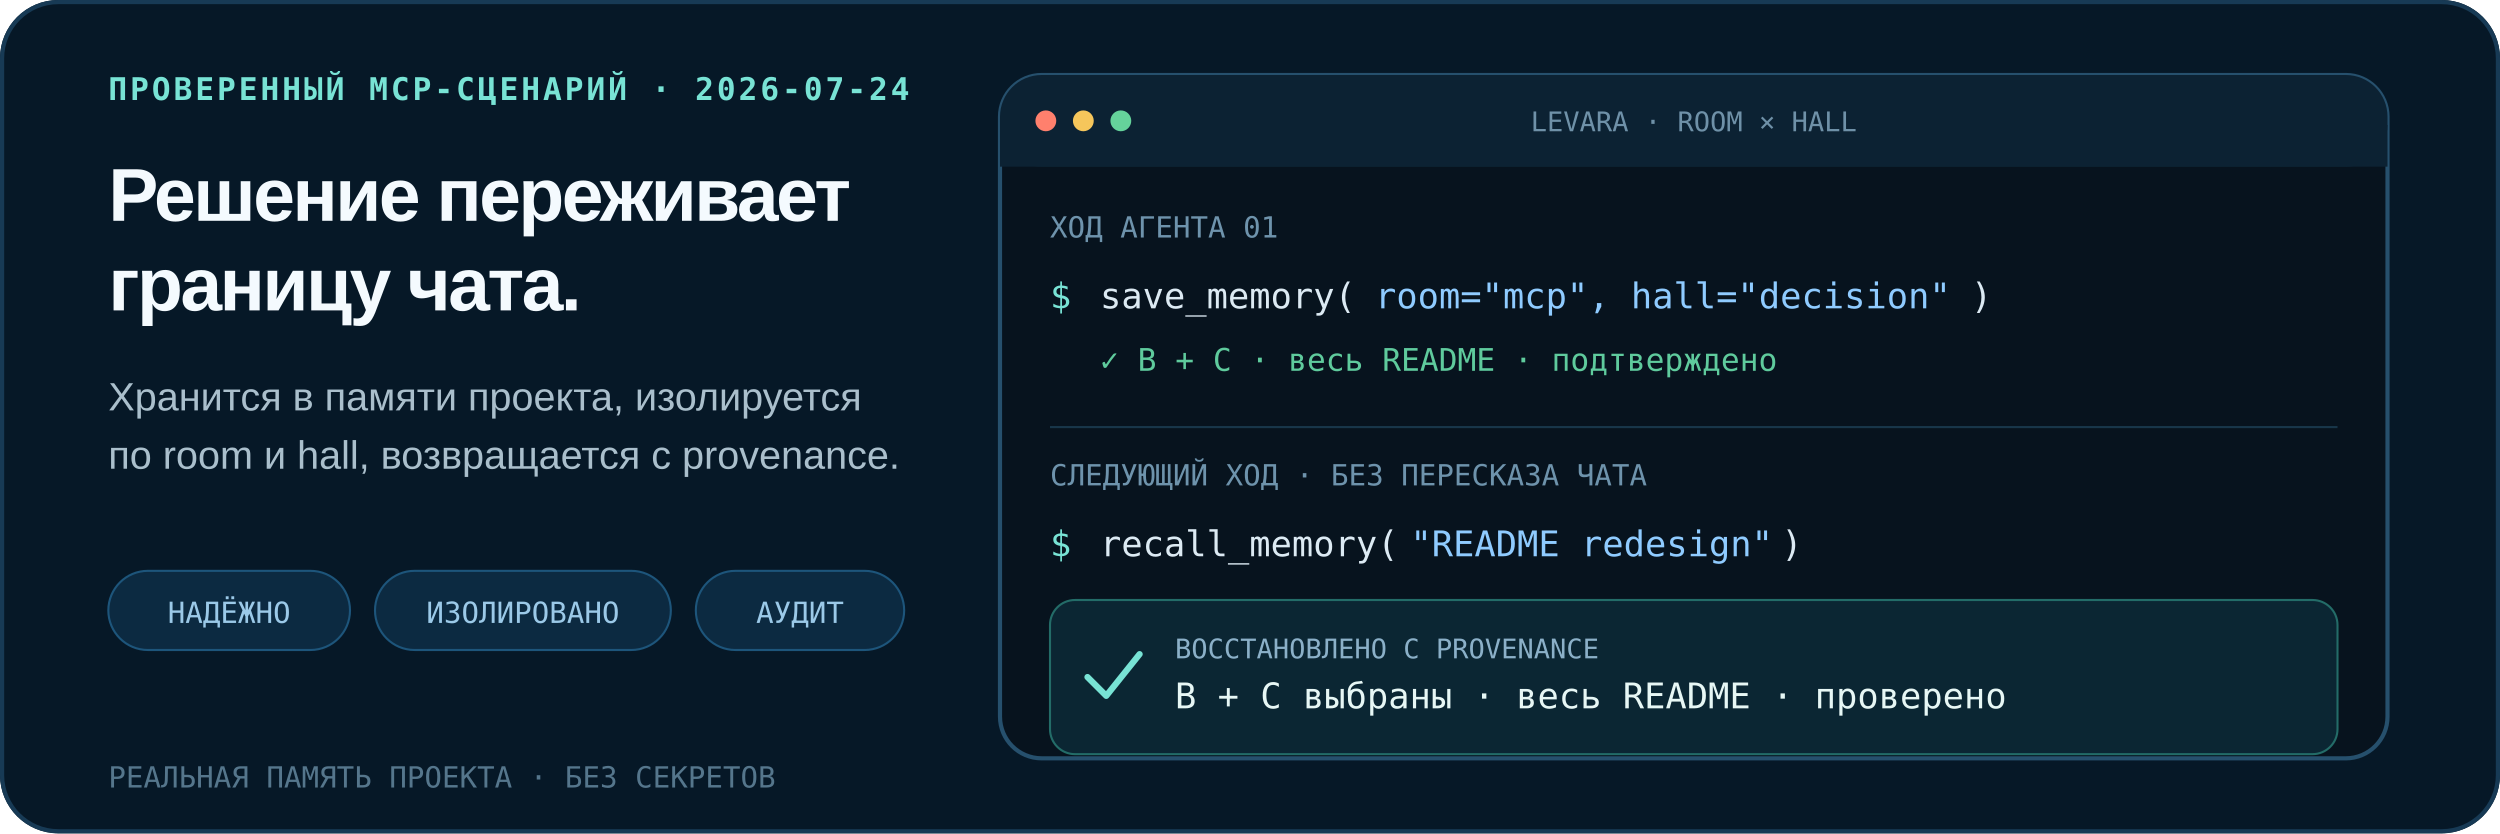
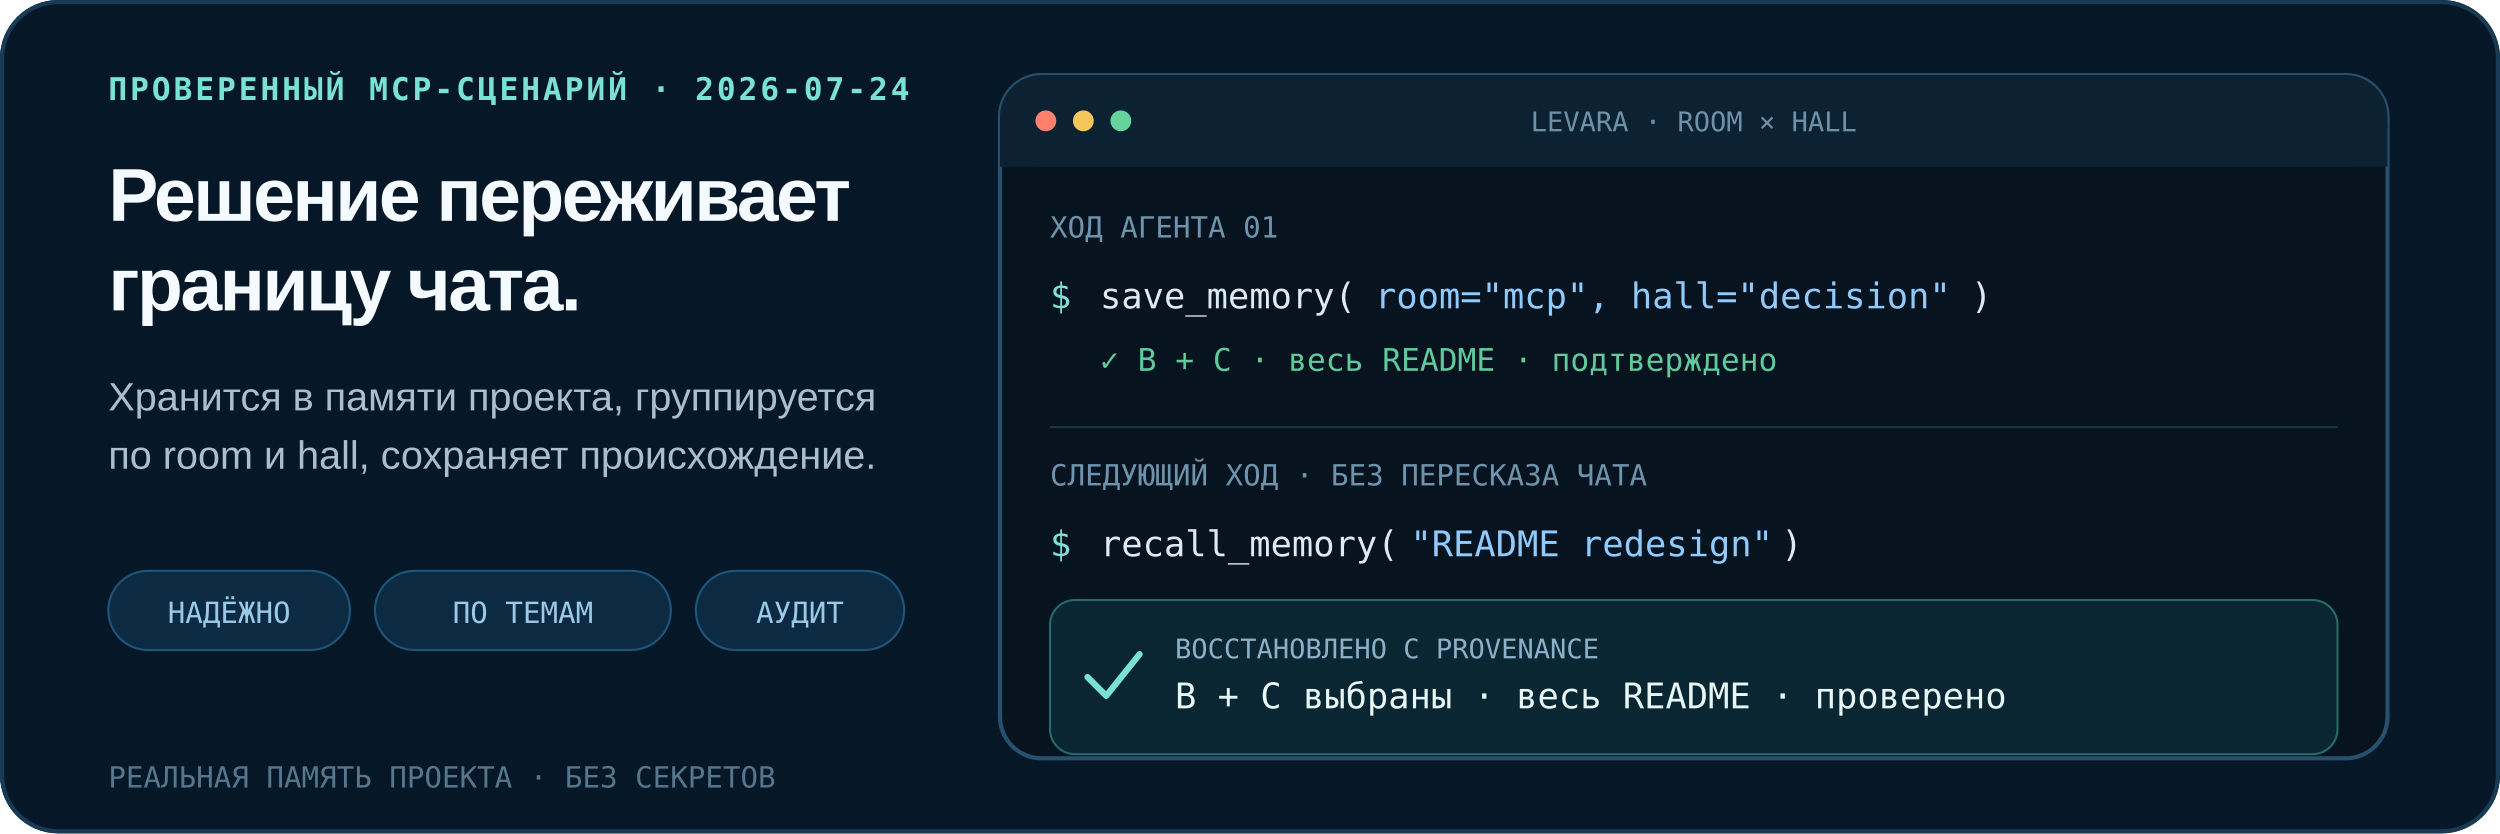
<svg xmlns="http://www.w3.org/2000/svg" width="1200" height="400" viewBox="0 0 1200 400" role="img" aria-labelledby="title desc">
  <rect width="1200" height="400" rx="28" fill="#061827" />
  <rect x="1" y="1" width="1198" height="398" rx="27" fill="none" stroke="#173A55" stroke-width="2" />
  <g font-family="-apple-system, BlinkMacSystemFont, Segoe UI, Arial, sans-serif">
    <g transform="translate(52 48)">
      <text x="0" y="0" fill="#78E3D5" font-family="ui-monospace, SFMono-Regular, Menlo, monospace" font-size="15" font-weight="700" letter-spacing="1.4">ПРОВЕРЕННЫЙ MCP-СЦЕНАРИЙ · 2026-07-24</text>
      <text x="0" y="58" fill="#F4FAFE" font-size="36" font-weight="720" letter-spacing="-1.2">Решение переживает</text>
      <text x="0" y="101" fill="#F4FAFE" font-size="36" font-weight="720" letter-spacing="-1.2">границу чата.</text>
-       <text x="0" y="149" fill="#AABFCC" font-size="19">Хранится в памяти проекта, изолируется</text>
-       <text x="0" y="177" fill="#AABFCC" font-size="19">по room и hall, возвращается с provenance.</text>
+       <text x="0" y="149" fill="#AABFCC" font-size="19">Хранится в памяти проекта, группируется</text>
+       <text x="0" y="177" fill="#AABFCC" font-size="19">по room и hall, сохраняет происхождение.</text>
      <g transform="translate(0 226)" font-family="ui-monospace, SFMono-Regular, Menlo, monospace">
        <rect width="116" height="38" rx="19" fill="#0C2A41" stroke="#1D557B" />
        <text x="58" y="25" text-anchor="middle" fill="#9BC9E8" font-size="14">НАДЁЖНО</text>
        <rect x="128" width="142" height="38" rx="19" fill="#0C2A41" stroke="#1D557B" />
-         <text x="199" y="25" text-anchor="middle" fill="#9BC9E8" font-size="14">ИЗОЛИРОВАНО</text>
+         <text x="199" y="25" text-anchor="middle" fill="#9BC9E8" font-size="14">ПО ТЕМАМ</text>
        <rect x="282" width="100" height="38" rx="19" fill="#0C2A41" stroke="#1D557B" />
        <text x="332" y="25" text-anchor="middle" fill="#9BC9E8" font-size="14">АУДИТ</text>
      </g>
      <text x="0" y="330" fill="#55768C" font-family="ui-monospace, SFMono-Regular, Menlo, monospace" font-size="14">РЕАЛЬНАЯ ПАМЯТЬ ПРОЕКТА · БЕЗ СЕКРЕТОВ</text>
    </g>
    <g transform="translate(480 36)">
      <rect width="666" height="328" rx="20" fill="#07131E" stroke="#26506D" stroke-width="2" />
      <rect width="666" height="44" rx="20" fill="#0C2233" />
      <rect y="24" width="666" height="20" fill="#0C2233" />
      <circle cx="22" cy="22" r="5" fill="#FF806D" />
      <circle cx="40" cy="22" r="5" fill="#F6C65B" />
      <circle cx="58" cy="22" r="5" fill="#65D39B" />
      <text x="333" y="27" text-anchor="middle" fill="#6F91A8" font-family="ui-monospace, SFMono-Regular, Menlo, monospace" font-size="13">LEVARA · ROOM × HALL</text>
      <g transform="translate(24 78)" font-family="ui-monospace, SFMono-Regular, Menlo, monospace">
        <text x="0" y="0" fill="#6E93AC" font-size="14">ХОД АГЕНТА 01</text>
        <text x="0" y="34" fill="#78E3D5" font-size="17">$</text>
        <text x="24" y="34" fill="#DCEAF3" font-size="17">save_memory(</text>
        <text x="156" y="34" fill="#8FCBFF" font-size="17">room="mcp", hall="decision"</text>
        <text x="442" y="34" fill="#DCEAF3" font-size="17">)</text>
        <text x="24" y="64" fill="#5FCB9D" font-size="15">✓ B + C · весь README · подтверждено</text>
        <path d="M0 91H618" stroke="#18364A" stroke-width="1" />
        <text x="0" y="119" fill="#6E93AC" font-size="14">СЛЕДУЮЩИЙ ХОД · БЕЗ ПЕРЕСКАЗА ЧАТА</text>
        <text x="0" y="153" fill="#78E3D5" font-size="17">$</text>
        <text x="24" y="153" fill="#DCEAF3" font-size="17">recall_memory(</text>
        <text x="173" y="153" fill="#8FCBFF" font-size="17">"README redesign"</text>
        <text x="351" y="153" fill="#DCEAF3" font-size="17">)</text>
        <rect x="0" y="174" width="618" height="74" rx="12" fill="#0B2633" stroke="#236C68" />
        <path d="M18 211L27 220L43 200" fill="none" stroke="#78E3D5" stroke-width="3" stroke-linecap="round" stroke-linejoin="round" />
        <text x="60" y="202" fill="#8BB0C8" font-size="13">ВОССТАНОВЛЕНО С PROVENANCE</text>
        <text x="60" y="226" fill="#E7F7F5" font-size="17">B + C выбраны · весь README · проверено</text>
      </g>
    </g>
  </g>
</svg>
